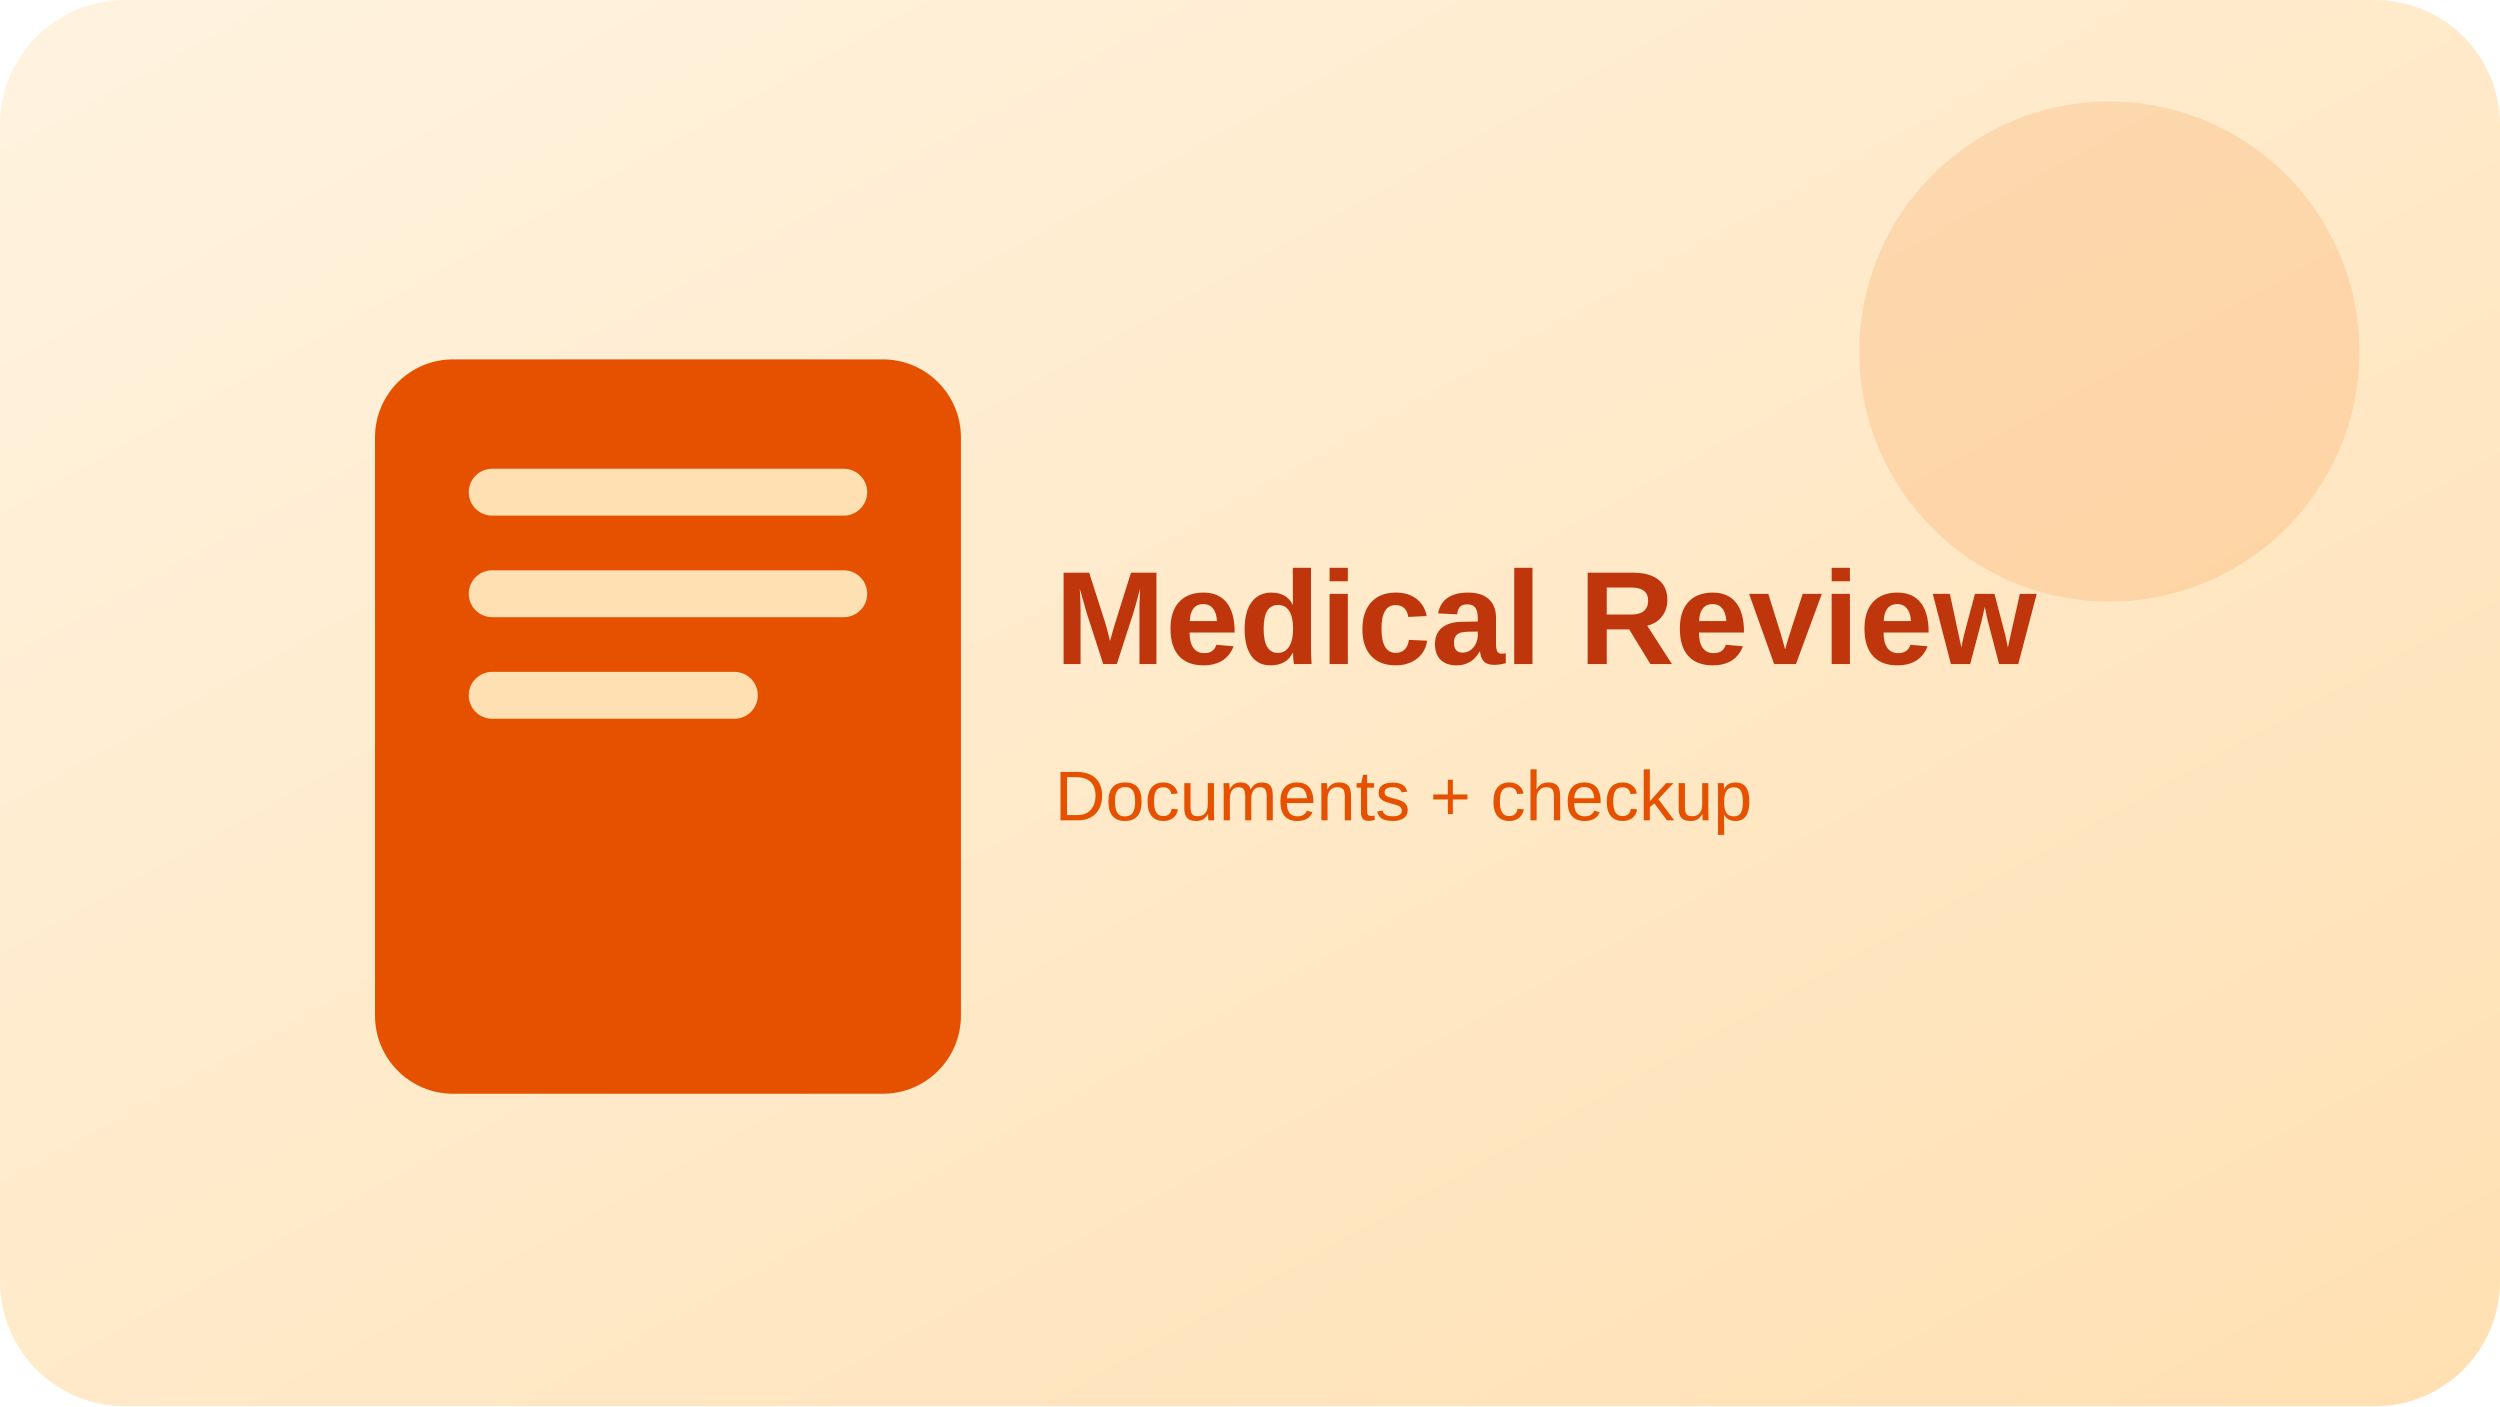
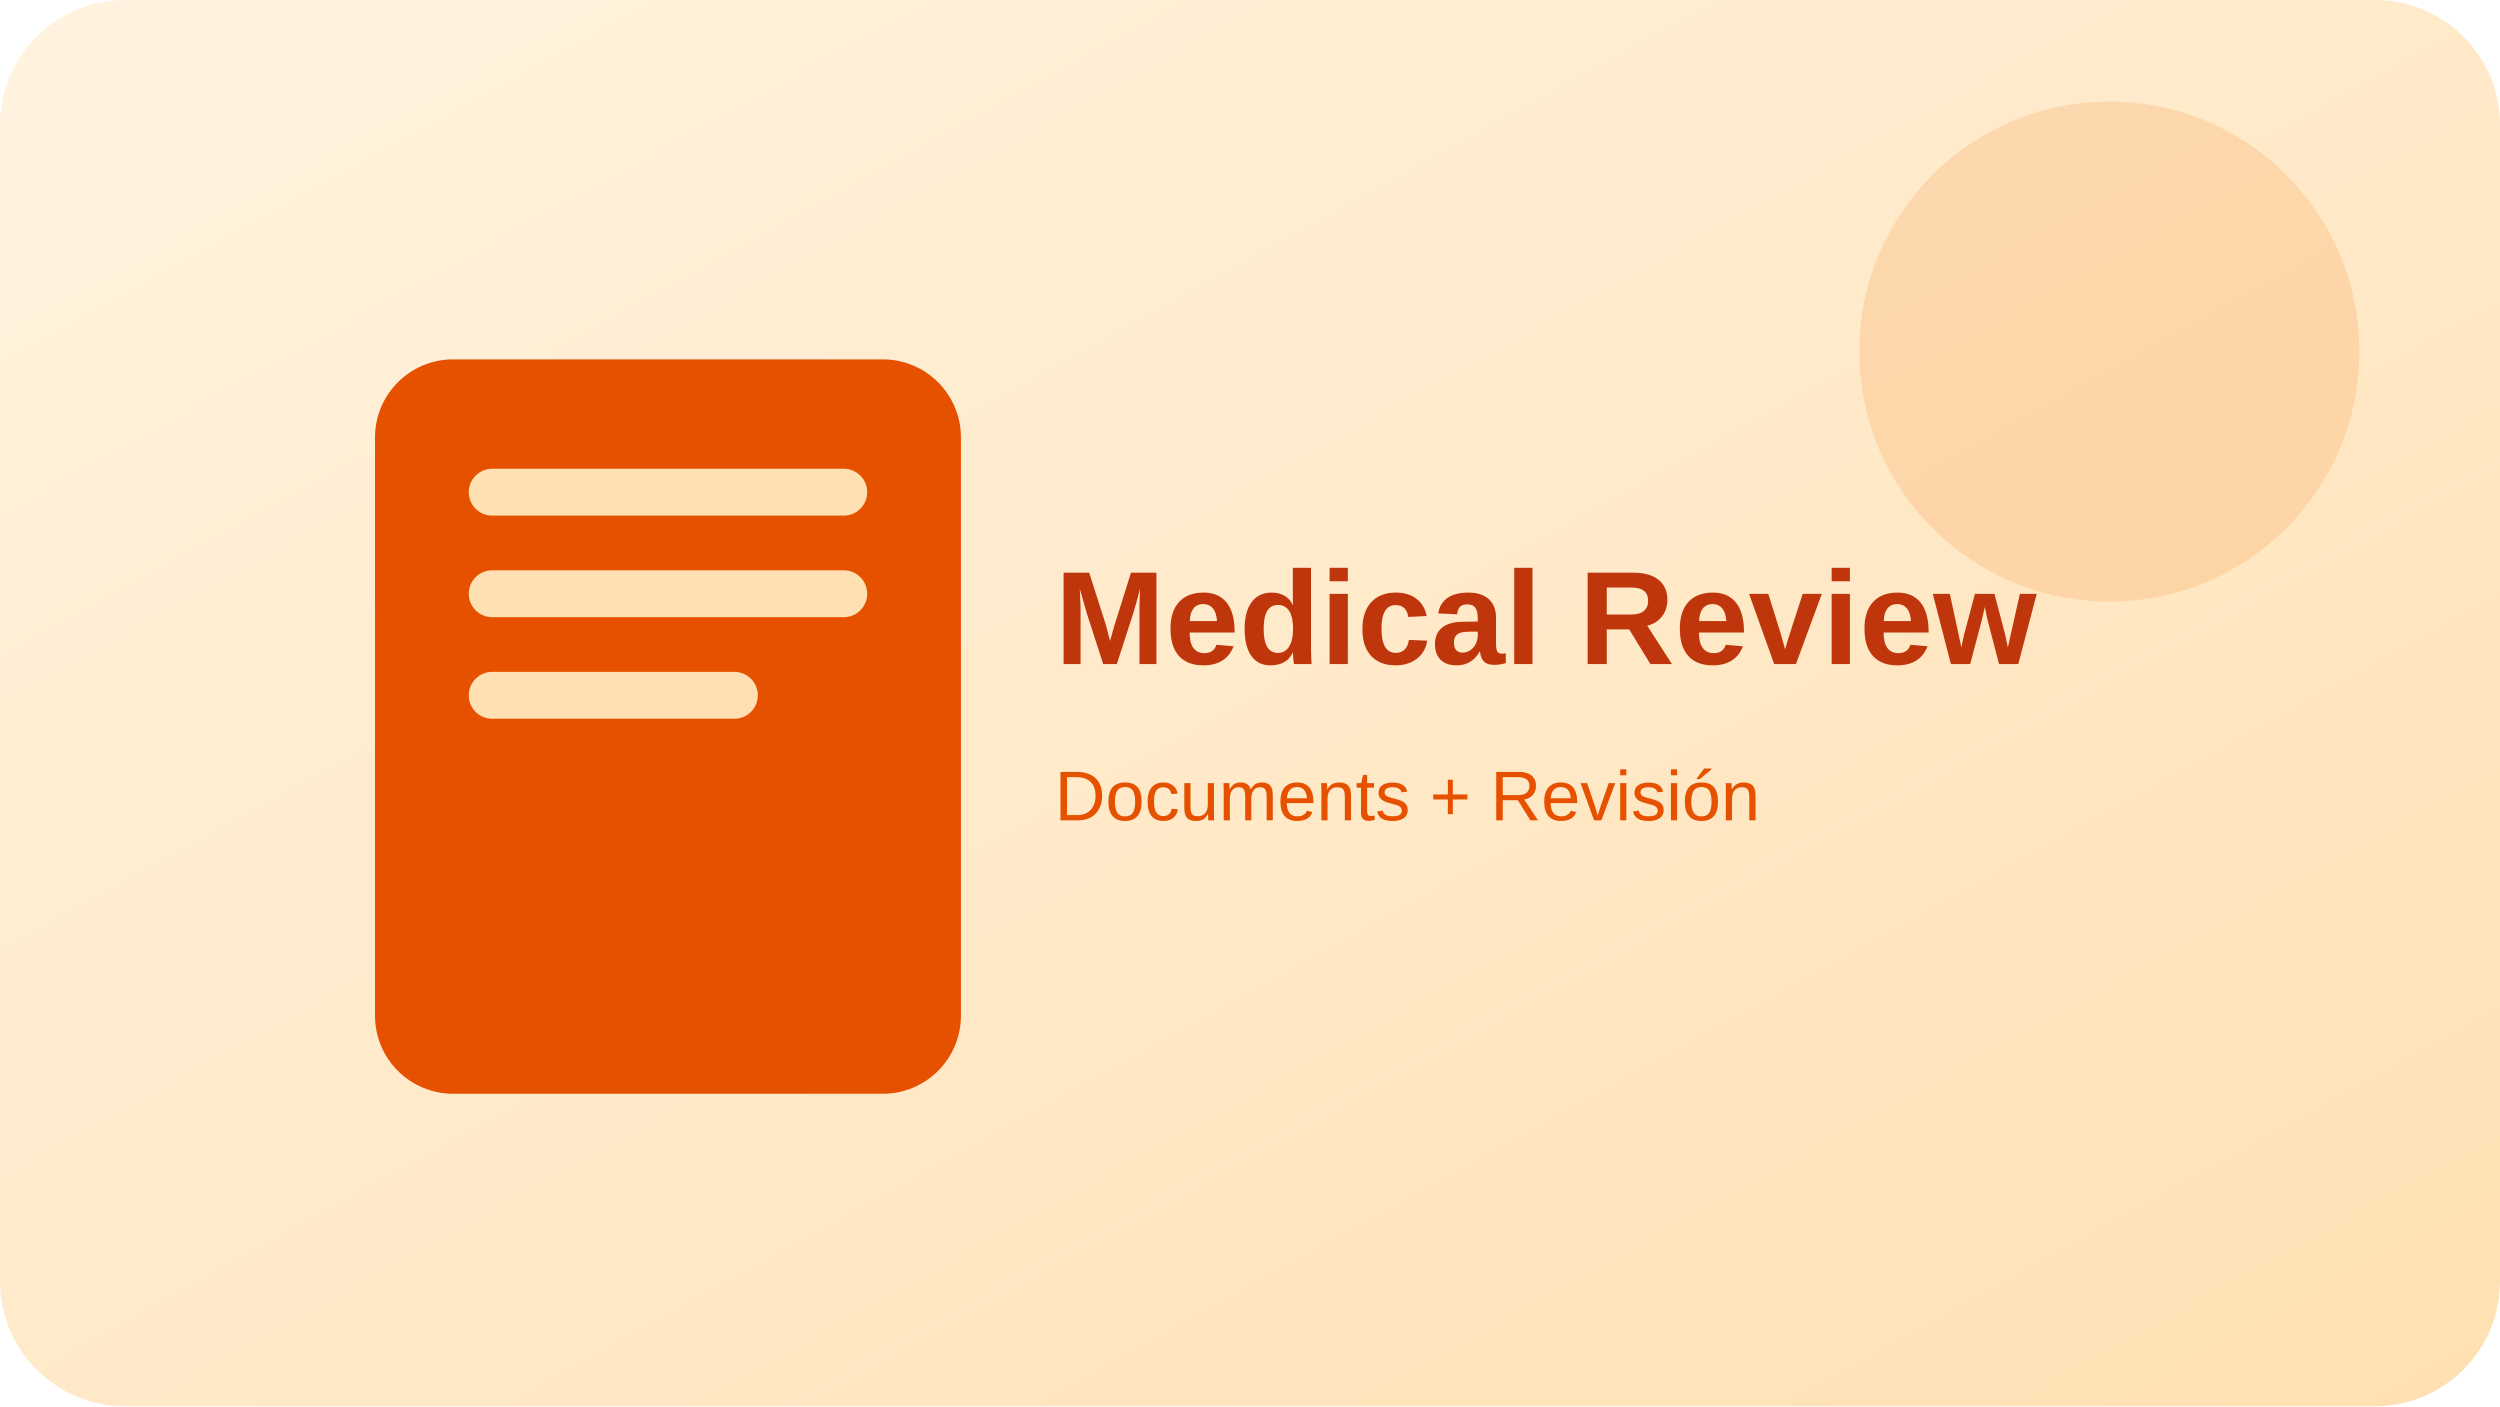
<svg xmlns="http://www.w3.org/2000/svg" width="640" height="360" viewBox="0 0 640 360">
  <defs>
    <linearGradient id="bg" x1="0" y1="0" x2="1" y2="1">
      <stop offset="0%" stop-color="#FFF3E0" />
      <stop offset="100%" stop-color="#FFE0B2" />
    </linearGradient>
  </defs>
  <rect width="640" height="360" rx="32" fill="url(#bg)" />
  <circle cx="540" cy="90" r="64" fill="#EF6C00" opacity="0.15" />
  <rect x="96" y="92" width="150" height="188" rx="20" fill="#E65100" />
  <rect x="120" y="120" width="102" height="12" rx="6" fill="#FFE0B2" />
  <rect x="120" y="146" width="102" height="12" rx="6" fill="#FFE0B2" />
  <rect x="120" y="172" width="74" height="12" rx="6" fill="#FFE0B2" />
  <text x="270" y="170" font-family="Lexend, Arial, sans-serif" font-size="34" font-weight="700" fill="#BF360C">Medical Review</text>
-   <text x="270" y="210" font-family="Lexend, Arial, sans-serif" font-size="18" fill="#E65100">Documents + checkup</text>
+   <text x="270" y="210" font-family="Lexend, Arial, sans-serif" font-size="18" fill="#E65100">Documents + Revisión</text>
</svg>
